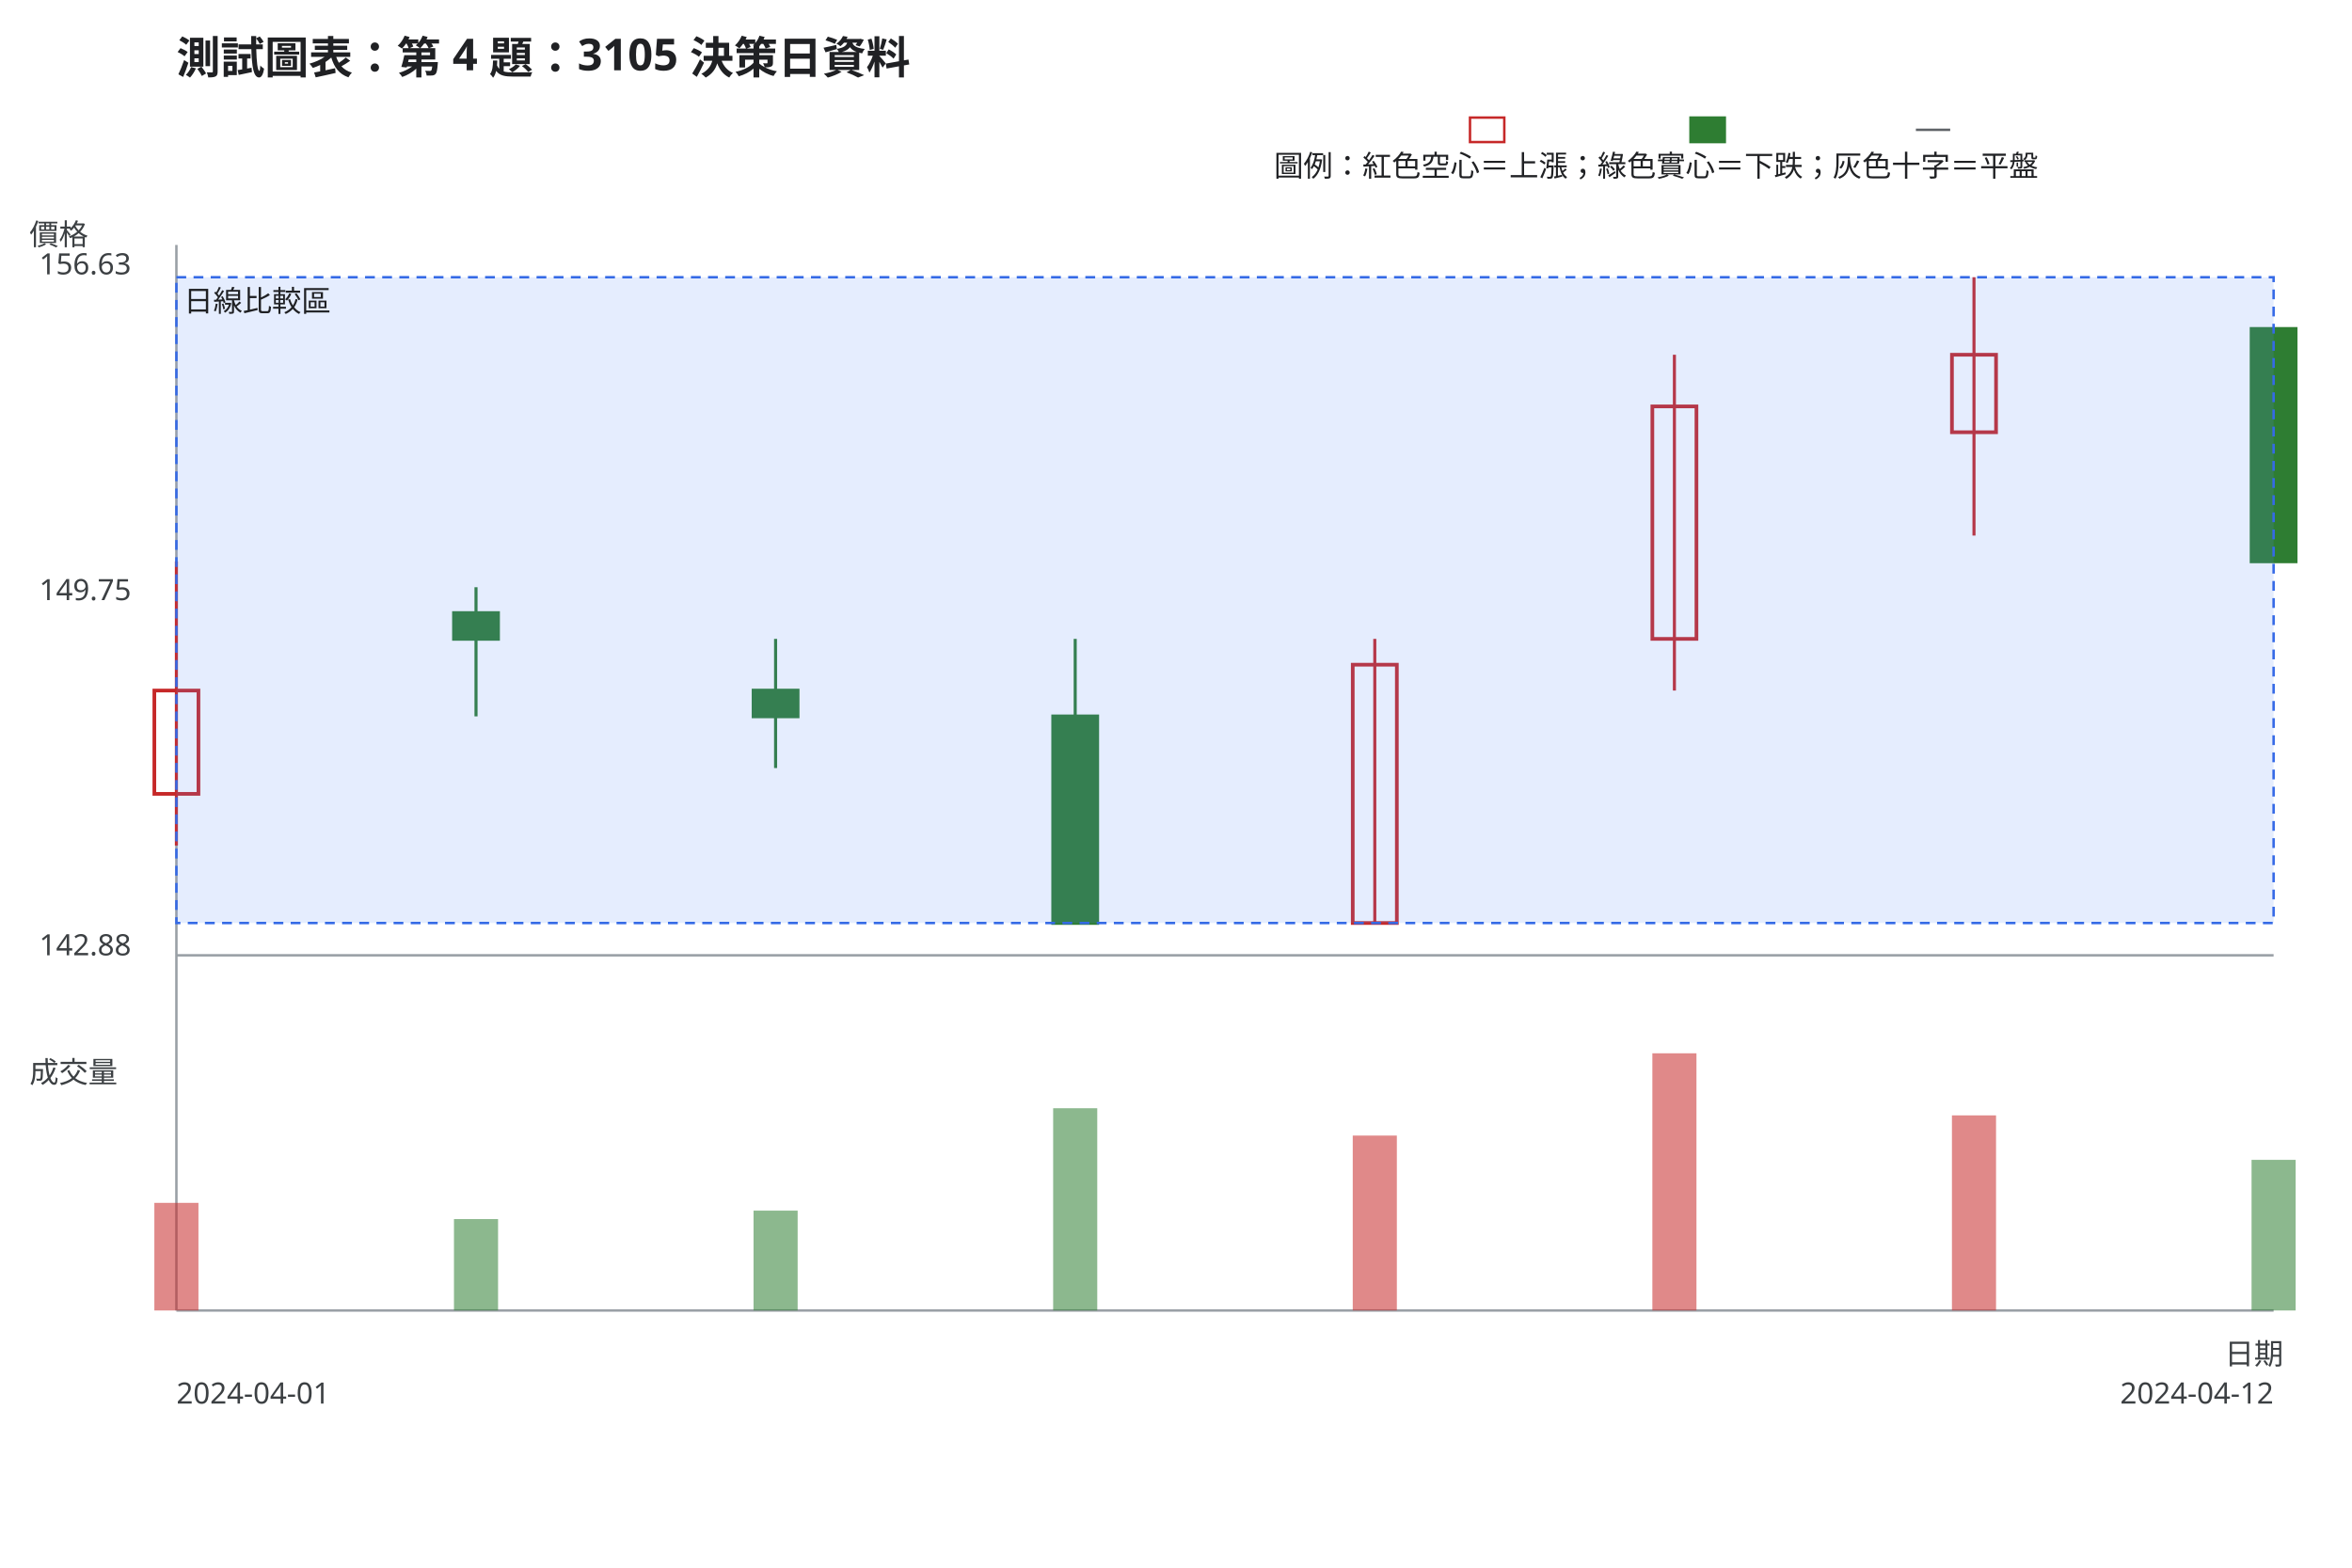
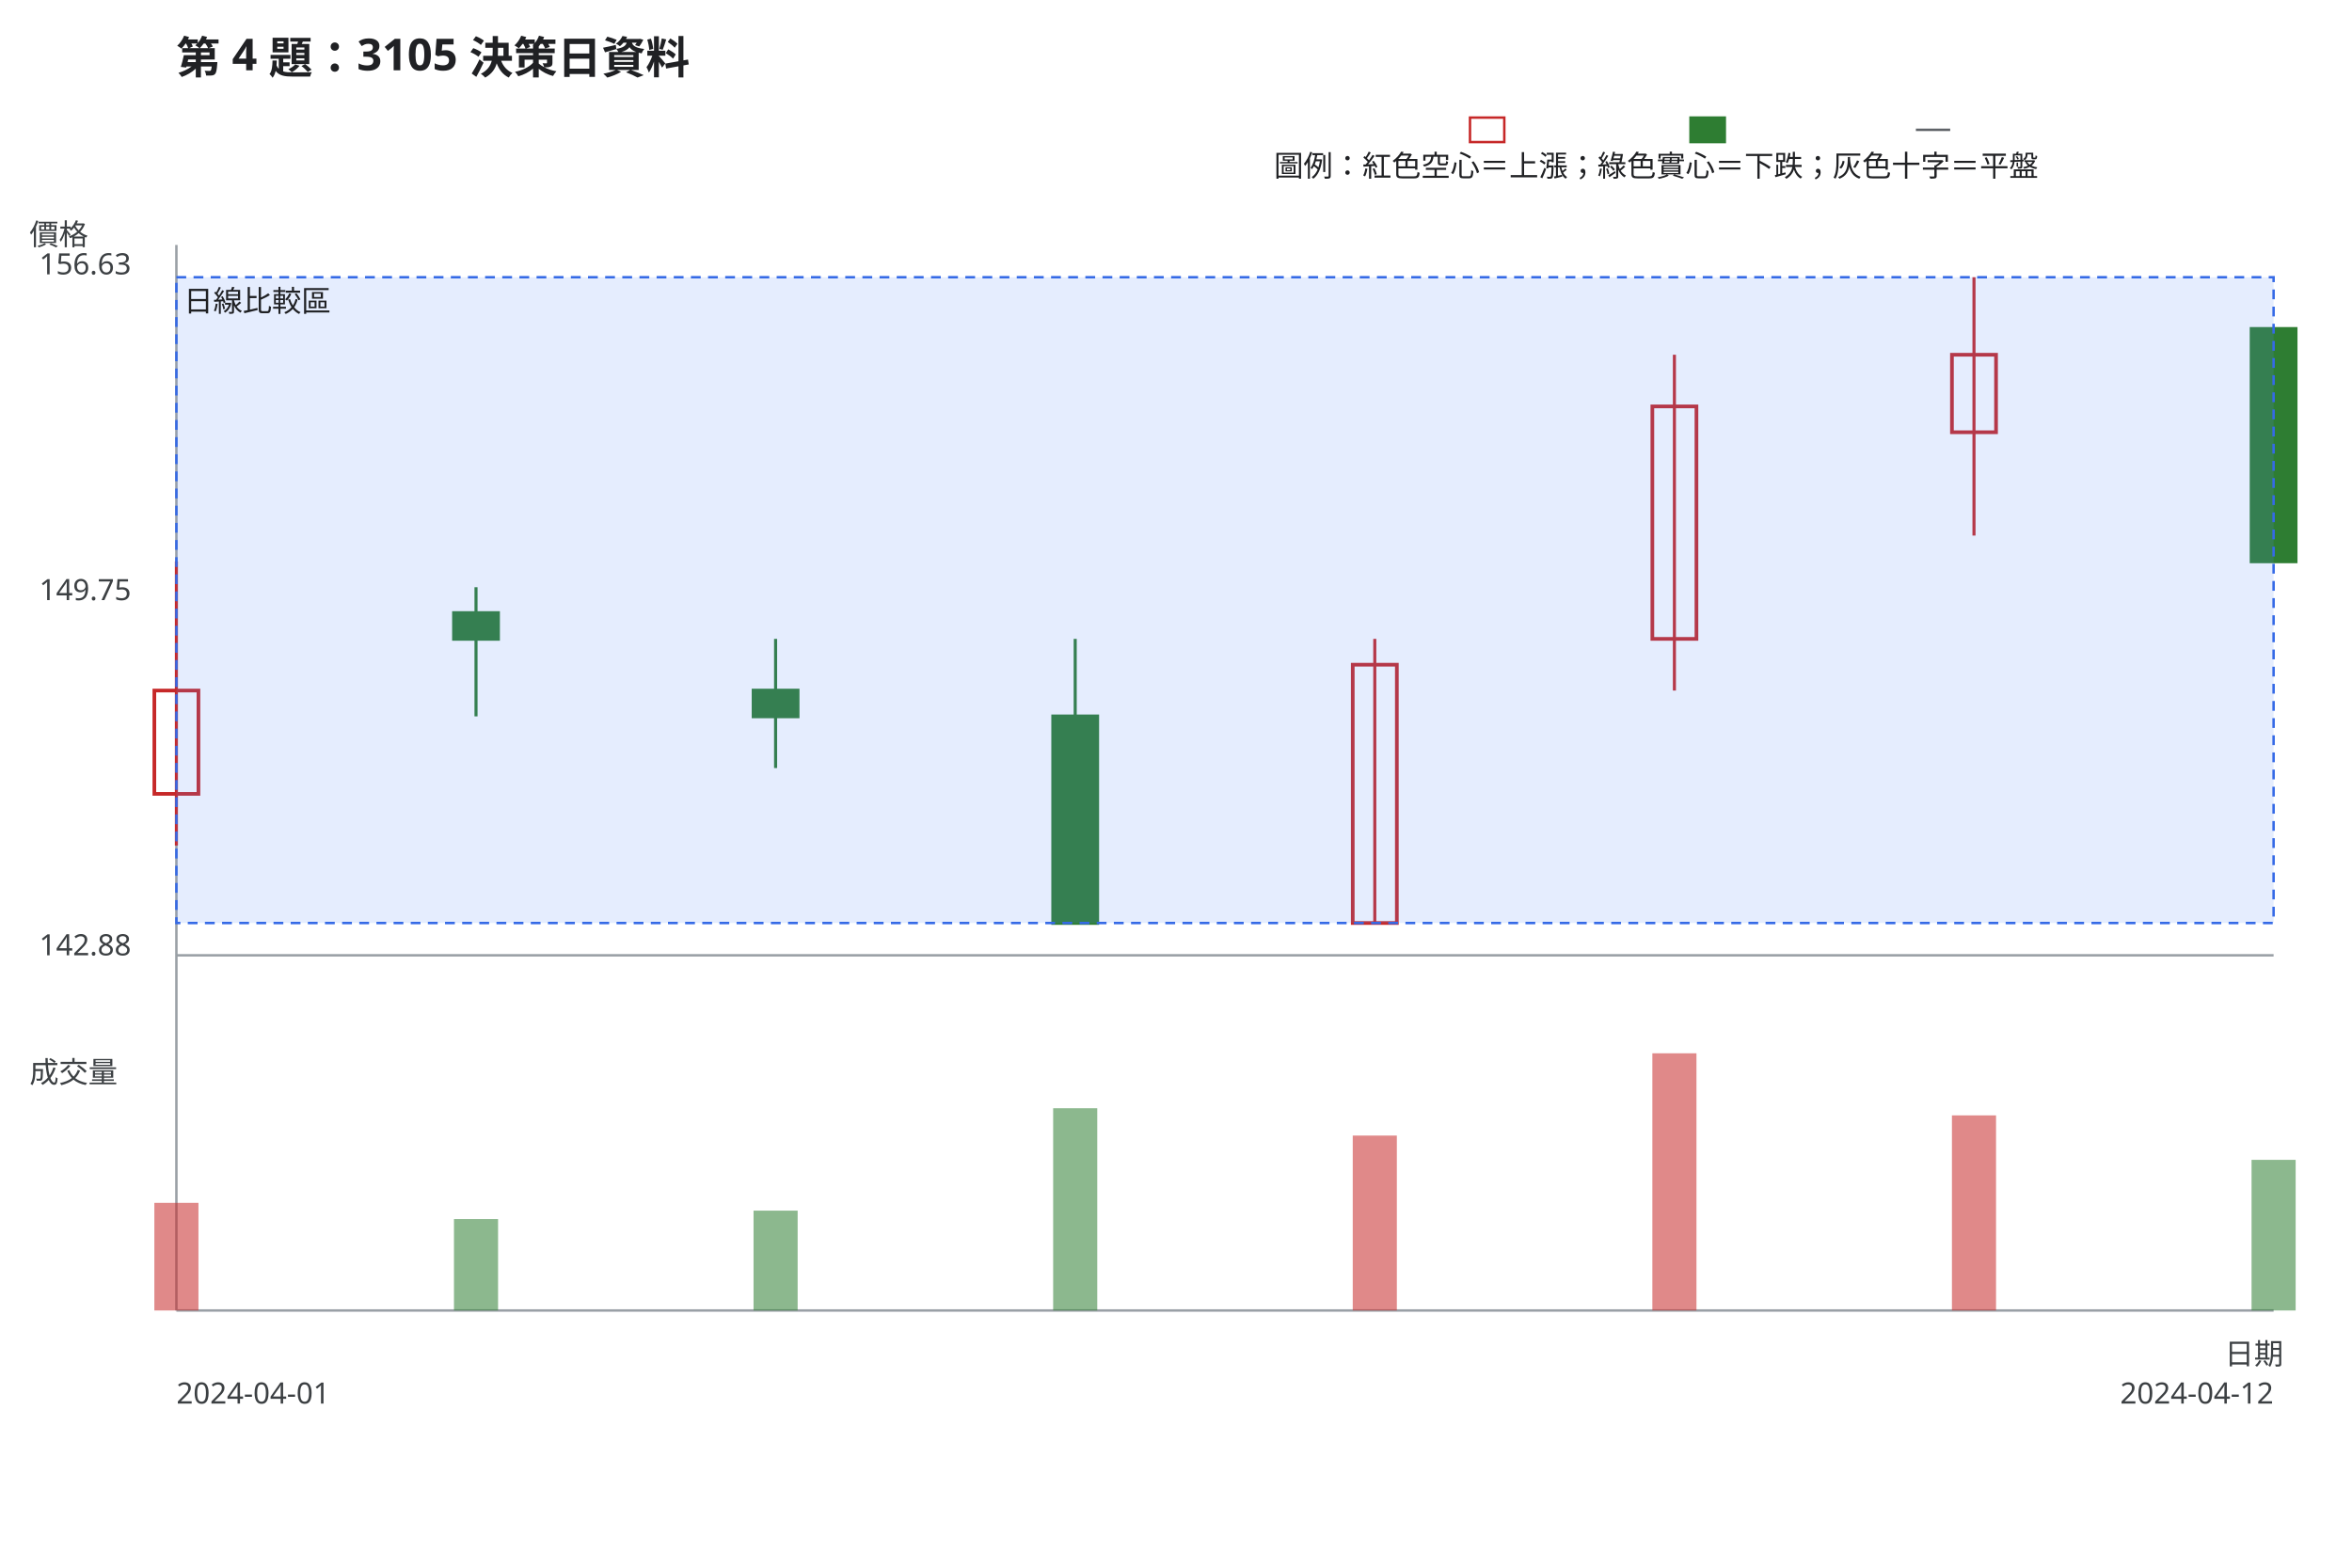
<svg xmlns="http://www.w3.org/2000/svg" aria-labelledby="chart-title chart-desc" height="640.00" role="img" viewBox="0 0 960.00 640.00" width="960.00">
  <style>.chart-heading{font:600 18px sans-serif;fill:#202124}.axis{stroke:#9aa0a6;stroke-width:1}.axis-label{font:12px sans-serif;fill:#3c4043}.legend-text,.annotation-label,.indicator-label{font:12px sans-serif;fill:#202124}.candle-wick{stroke-width:1.25}.volume-bar{fill-opacity:.55}.annotation{stroke-dasharray:4 3}.indicator-line{stroke-width:1.5}.sma{stroke:#1565c0}.ema{stroke:#8e24aa}.bollinger{stroke:#ef6c00}.atr{stroke:#455a64}.rsi{stroke:#00695c}.kd-k{stroke:#1565c0}.kd-d{stroke:#ef6c00}.macd{stroke:#6a1b9a}.macd-signal{stroke:#d81b60}.macd-histogram{stroke:#546e7a}</style>
  <defs>
    <marker id="arrowhead" markerHeight="6.00" markerWidth="6.00" orient="auto" refX="5.00" refY="3.00">
      <path d="M 0 0 L 6 3 L 0 6 z" fill="#5d4037" />
    </marker>
  </defs>
-   <text class="chart-heading" x="72.00" y="30.00">測試圖表：第 4 題：3105 決策日資料</text>
+   <text class="chart-heading" x="72.00" y="30.00">第 4 題：3105 決策日資料</text>
  <g class="axes">
    <line class="axis" x1="72.00" x2="72.00" y1="100.00" y2="535.00" />
    <line class="axis" x1="72.00" x2="928.00" y1="390.00" y2="390.00" />
    <line class="axis" x1="72.00" x2="928.00" y1="535.00" y2="535.00" />
    <text class="axis-label" x="12.00" y="100.00">價格</text>
    <text class="axis-label" x="16.00" y="112.00">156.63</text>
    <text class="axis-label" x="16.00" y="245.00">149.75</text>
    <text class="axis-label" x="16.00" y="390.00">142.88</text>
    <text class="axis-label" x="12.00" y="442.00">成交量</text>
    <text class="axis-label" x="908.00" y="557.00">日期</text>
  </g>
  <g class="date-labels">
    <text class="axis-label" text-anchor="start" x="72.00" y="573.00">2024-04-01</text>
    <text class="axis-label" text-anchor="end" x="928.00" y="573.00">2024-04-12</text>
  </g>
  <g class="price-candles">
    <line class="candle-wick up" data-direction="up" stroke="#c62828" x1="72.00" x2="72.00" y1="229.18" y2="345.18" />
    <rect class="candle-body up hollow" data-direction="up" fill="none" height="42.18" stroke="#c62828" stroke-width="1.50" width="18.00" x="63.00" y="281.91" />
    <line class="candle-wick down" data-direction="down" stroke="#2e7d32" x1="194.29" x2="194.29" y1="239.73" y2="292.45" />
    <rect class="candle-body down solid" data-direction="down" fill="#2e7d32" height="10.55" stroke="#2e7d32" stroke-width="1.50" width="18.00" x="185.29" y="250.27" />
    <line class="candle-wick down" data-direction="down" stroke="#2e7d32" x1="316.57" x2="316.57" y1="260.82" y2="313.55" />
    <rect class="candle-body down solid" data-direction="down" fill="#2e7d32" height="10.55" stroke="#2e7d32" stroke-width="1.50" width="18.00" x="307.57" y="281.91" />
    <line class="candle-wick down" data-direction="down" stroke="#2e7d32" x1="438.86" x2="438.86" y1="260.82" y2="376.82" />
    <rect class="candle-body down solid" data-direction="down" fill="#2e7d32" height="84.36" stroke="#2e7d32" stroke-width="1.50" width="18.00" x="429.86" y="292.45" />
    <line class="candle-wick up" data-direction="up" stroke="#c62828" x1="561.14" x2="561.14" y1="260.82" y2="376.82" />
    <rect class="candle-body up hollow" data-direction="up" fill="none" height="105.45" stroke="#c62828" stroke-width="1.50" width="18.00" x="552.14" y="271.36" />
    <line class="candle-wick up" data-direction="up" stroke="#c62828" x1="683.43" x2="683.43" y1="144.82" y2="281.91" />
    <rect class="candle-body up hollow" data-direction="up" fill="none" height="94.91" stroke="#c62828" stroke-width="1.50" width="18.00" x="674.43" y="165.91" />
    <line class="candle-wick up" data-direction="up" stroke="#c62828" x1="805.71" x2="805.71" y1="113.18" y2="218.64" />
    <rect class="candle-body up hollow" data-direction="up" fill="none" height="31.64" stroke="#c62828" stroke-width="1.50" width="18.00" x="796.71" y="144.82" />
    <line class="candle-wick down" data-direction="down" stroke="#2e7d32" x1="928.00" x2="928.00" y1="134.27" y2="229.18" />
    <rect class="candle-body down solid" data-direction="down" fill="#2e7d32" height="94.91" stroke="#2e7d32" stroke-width="1.50" width="18.00" x="919.00" y="134.27" />
  </g>
  <g class="volume-bars">
    <rect class="volume-bar up" data-direction="up" fill="#c62828" height="43.94" width="18.00" x="63.00" y="491.06" />
    <rect class="volume-bar down" data-direction="down" fill="#2e7d32" height="37.32" width="18.00" x="185.29" y="497.68" />
    <rect class="volume-bar down" data-direction="down" fill="#2e7d32" height="40.77" width="18.00" x="307.57" y="494.23" />
    <rect class="volume-bar down" data-direction="down" fill="#2e7d32" height="82.57" width="18.00" x="429.86" y="452.43" />
    <rect class="volume-bar up" data-direction="up" fill="#c62828" height="71.41" width="18.00" x="552.14" y="463.59" />
    <rect class="volume-bar up" data-direction="up" fill="#c62828" height="105.00" width="18.00" x="674.43" y="430.00" />
    <rect class="volume-bar up" data-direction="up" fill="#c62828" height="79.65" width="18.00" x="796.71" y="455.35" />
    <rect class="volume-bar down" data-direction="down" fill="#2e7d32" height="61.50" width="18.00" x="919.00" y="473.50" />
  </g>
  <g class="legend">
    <rect class="legend-up hollow" fill="none" height="10.00" stroke="#c62828" width="14.00" x="600.00" y="48.00" />
    <rect class="legend-down solid" fill="#2e7d32" height="10.00" stroke="#2e7d32" width="14.00" x="690.00" y="48.00" />
    <line class="legend-doji cross" stroke="#5f6368" x1="782.00" x2="796.00" y1="53.00" y2="53.00" />
    <text class="legend-text" x="520.00" y="72.00">圖例：紅色空心＝上漲；綠色實心＝下跌；灰色十字＝平盤</text>
  </g>
  <g class="annotations">
    <rect class="annotation zone" data-annotation="zone" fill="#5b8ff9" fill-opacity="0.16" height="263.64" stroke="#356ae6" width="856.00" x="72.00" y="113.18" />
    <text class="annotation-label" x="75.00" y="127.18">日線比較區</text>
  </g>
</svg>
